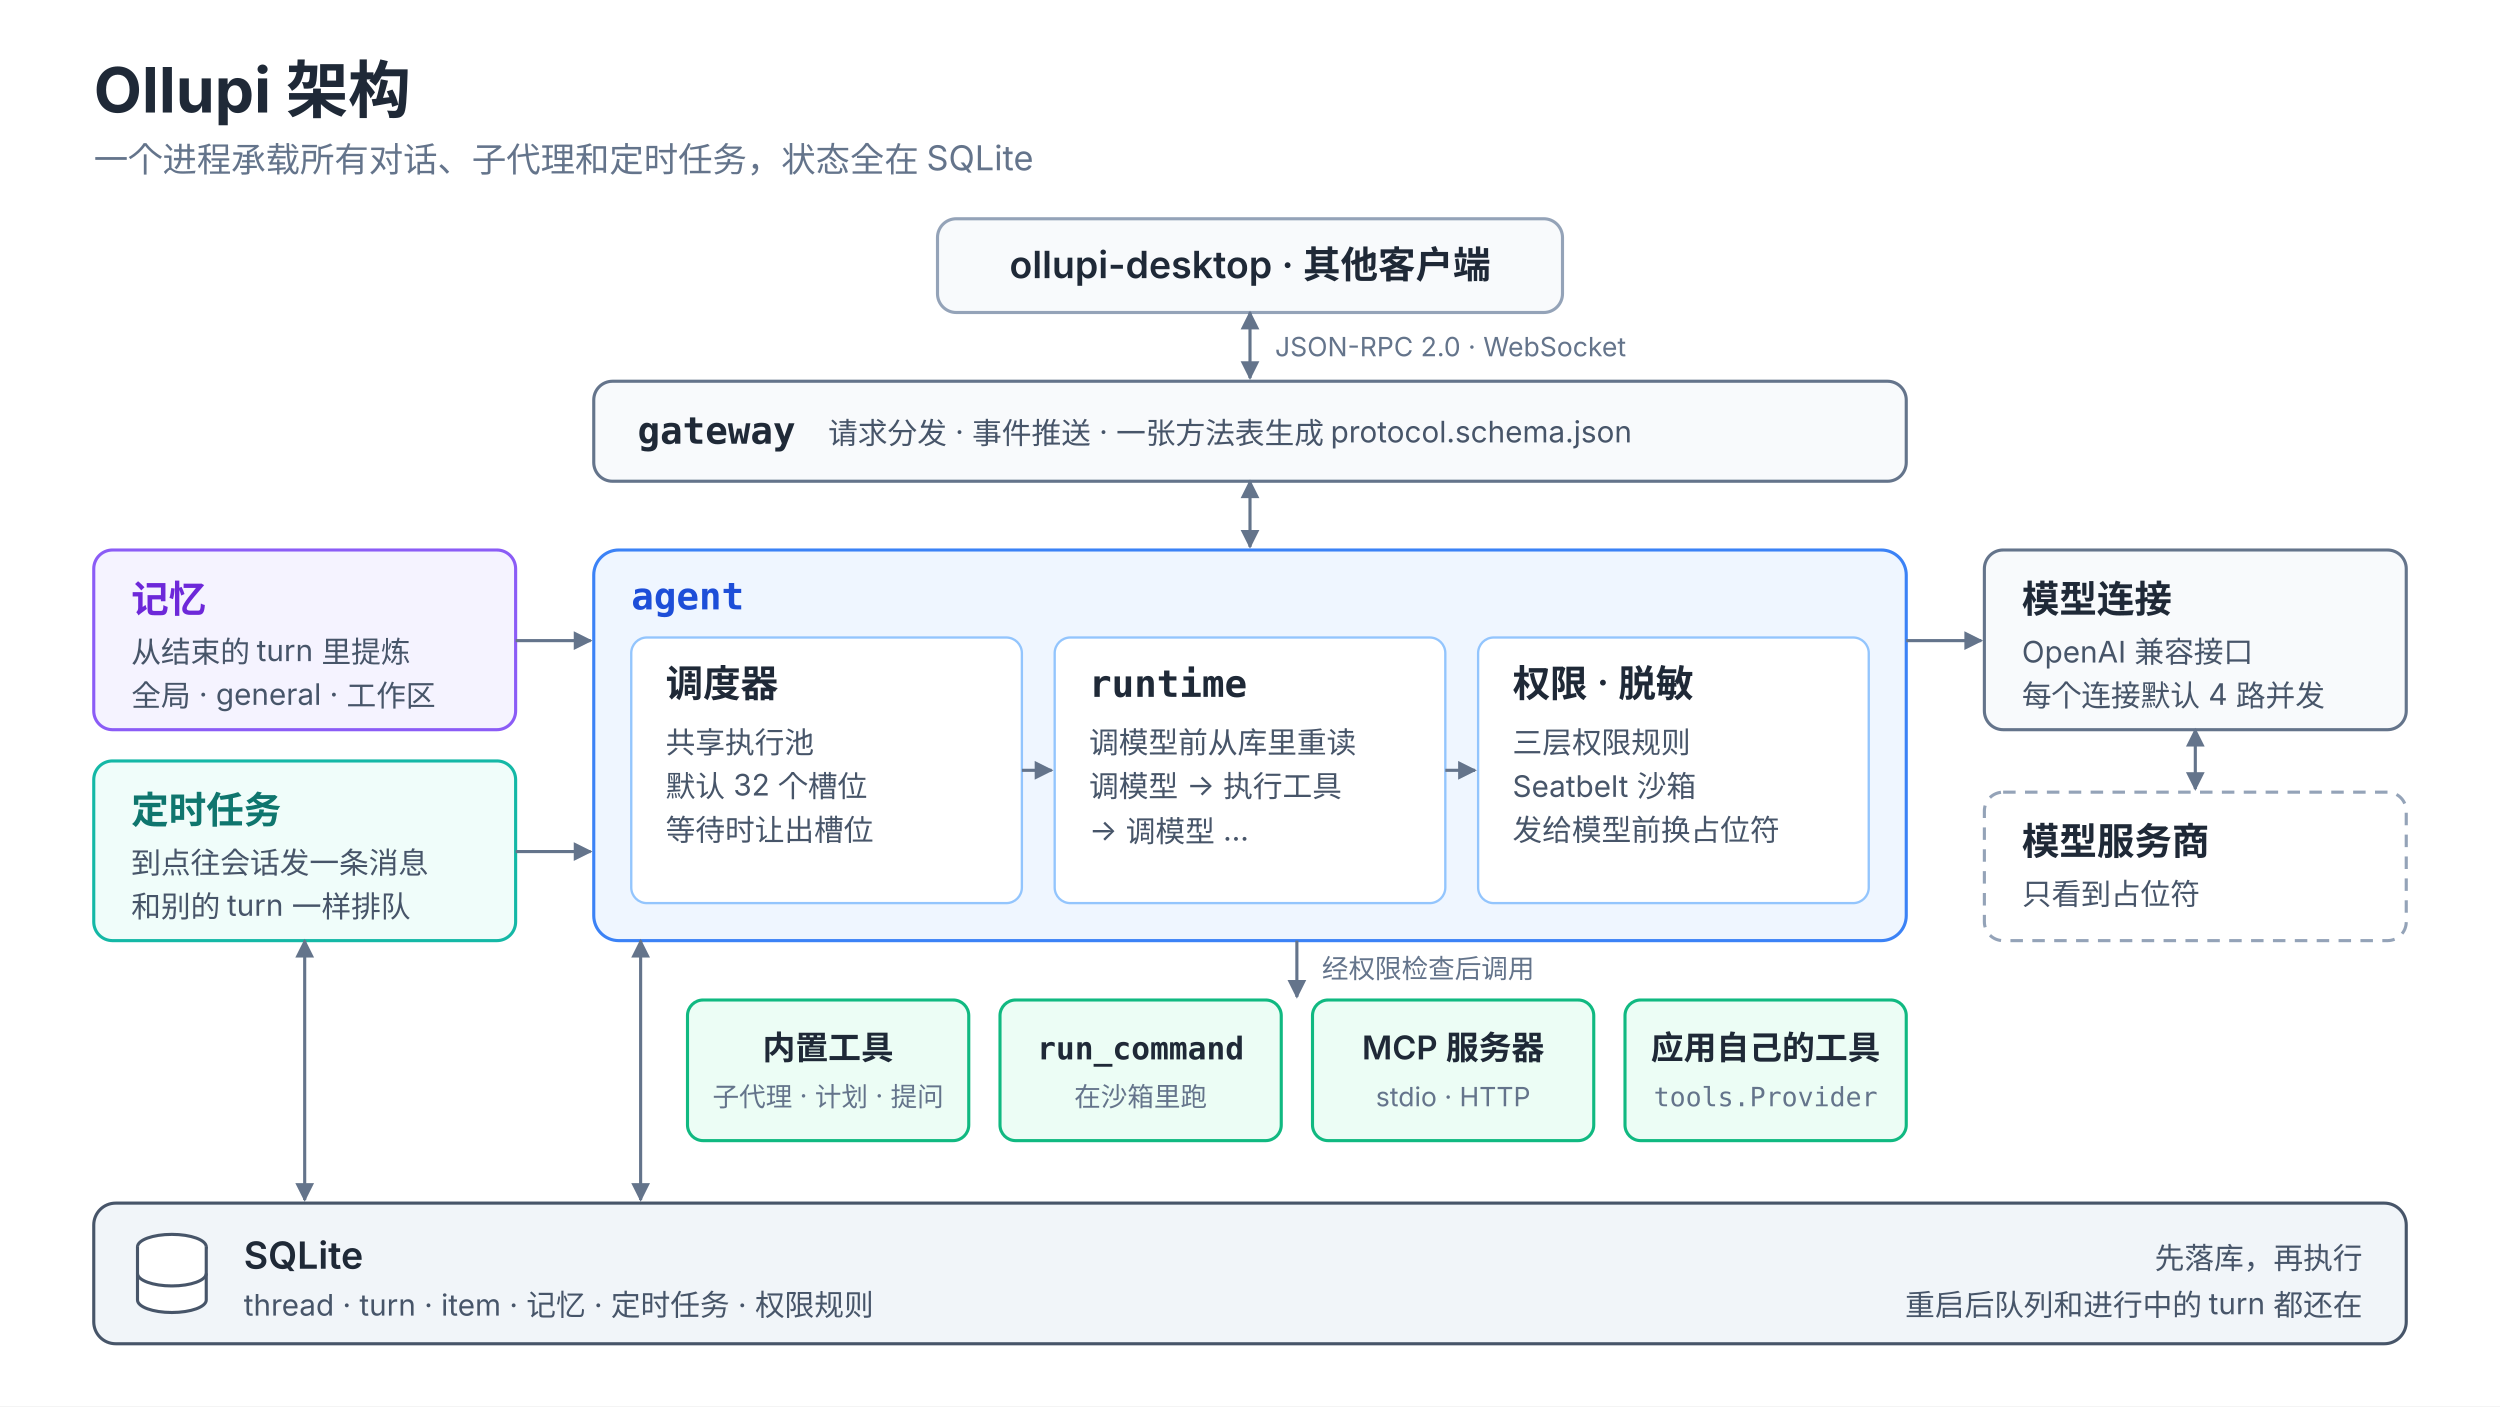
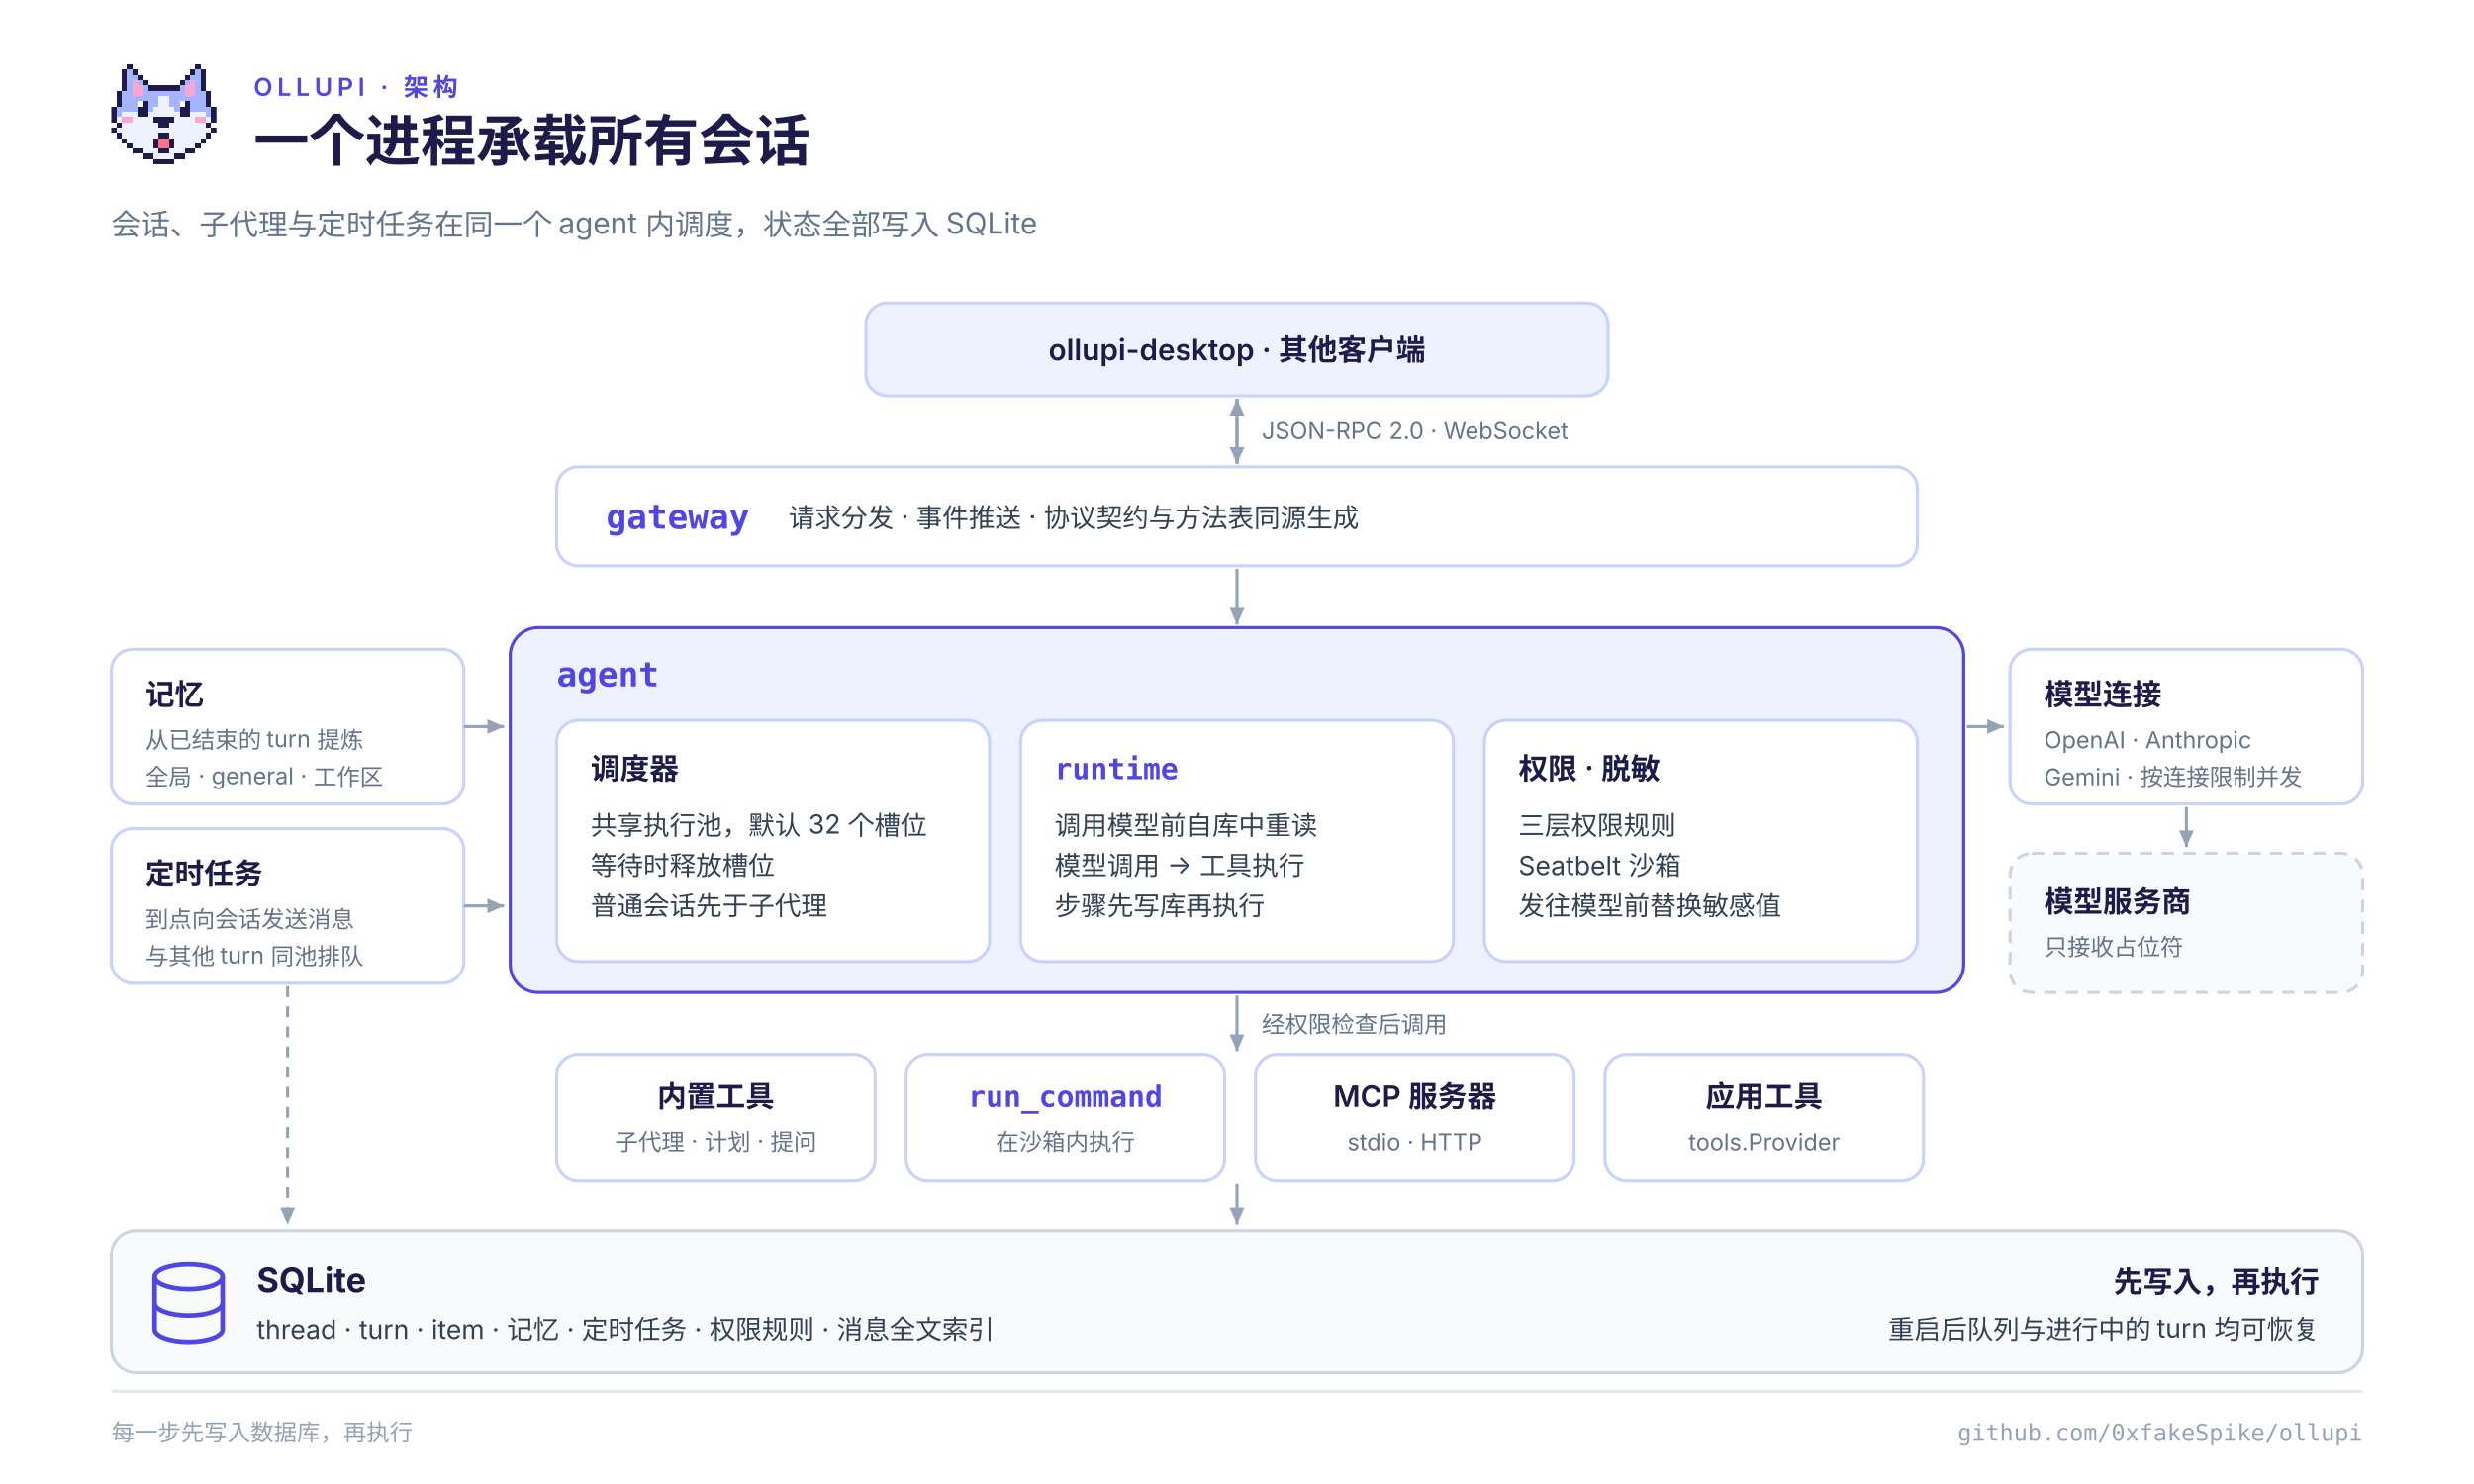
- <svg xmlns="http://www.w3.org/2000/svg" viewBox="0 0 1600 900" width="1600" height="900">
+ <svg xmlns="http://www.w3.org/2000/svg" viewBox="0 0 1600 960" width="1600" height="960">
  <defs>
-     <style>
-       text { font-family: -apple-system, "PingFang SC", "Hiragino Sans GB", "Microsoft YaHei", "Noto Sans SC", sans-serif; fill: #1f2937; }
-       .title { font-size: 40px; font-weight: 700; }
-       .sub { font-size: 22px; fill: #64748b; }
-       .h { font-size: 24px; font-weight: 600; }
-       .b { font-size: 19px; fill: #475569; }
-       .s { font-size: 17px; fill: #64748b; }
-       .mono { font-family: "SF Mono", Menlo, Consolas, monospace; }
-       .line { stroke: #64748b; stroke-width: 2; fill: none; }
-     </style>
-     <marker id="a" viewBox="0 0 10 10" refX="9" refY="5" markerUnits="userSpaceOnUse" markerWidth="12" markerHeight="12" orient="auto-start-reverse">
-       <path d="M0,0 L10,5 L0,10 z" fill="#64748b" />
+     <pattern id="hatch" width="10" height="10" patternUnits="userSpaceOnUse" patternTransform="rotate(45)">
+       <rect width="10" height="10" fill="#f8fafc" />
+       <line x1="0" y1="0" x2="0" y2="10" stroke="#cbd5e1" stroke-width="4" />
+     </pattern>
+     <marker id="arrow" viewBox="0 0 10 10" refX="9" refY="5" markerUnits="userSpaceOnUse" markerWidth="12" markerHeight="12" orient="auto-start-reverse">
+       <path d="M0,1 L9,5 L0,9 z" fill="#94a3b8" />
    </marker>
  </defs>
-   <rect width="1600" height="900" fill="#ffffff" />
-   <text class="title" x="60" y="72">Ollupi 架构</text>
-   <text class="sub" x="60" y="110">一个进程承载所有对话、子代理和定时任务，状态全在 SQLite</text>
-   <rect x="600" y="140" width="400" height="60" rx="12" fill="#f8fafc" stroke="#94a3b8" stroke-width="2" />
-   <text class="h" x="800" y="178" text-anchor="middle">ollupi-desktop · 其他客户端</text>
-   <line class="line" x1="800" y1="200" x2="800" y2="242" marker-start="url(#a)" marker-end="url(#a)" />
-   <text class="s" x="816" y="228">JSON-RPC 2.0 · WebSocket</text>
-   <rect x="380" y="244" width="840" height="64" rx="12" fill="#f8fafc" stroke="#64748b" stroke-width="2" />
-   <text class="h mono" x="408" y="284">gateway</text>
-   <text class="b" x="530" y="284">请求分发 · 事件推送 · 一张方法表生成 protocol.schema.json</text>
-   <line class="line" x1="800" y1="308" x2="800" y2="350" marker-start="url(#a)" marker-end="url(#a)" />
-   <rect x="380" y="352" width="840" height="250" rx="16" fill="#eff6ff" stroke="#3b82f6" stroke-width="2" />
-   <text class="h mono" x="404" y="390" style="fill:#1d4ed8">agent</text>
-   <rect x="404" y="408" width="250" height="170" rx="10" fill="#ffffff" stroke="#93c5fd" stroke-width="1.5" />
-   <text class="h" x="426" y="446">调度器</text>
-   <text class="b" x="426" y="482">共享执行池</text>
-   <text class="b" x="426" y="510">默认 32 个槽位</text>
-   <text class="b" x="426" y="538">等待时让出槽位</text>
-   <rect x="675" y="408" width="250" height="170" rx="10" fill="#ffffff" stroke="#93c5fd" stroke-width="1.5" />
-   <text class="h mono" x="697" y="446">runtime</text>
-   <text class="b" x="697" y="482">调模型前从库里重读</text>
-   <text class="b" x="697" y="510">调模型 → 执行工具</text>
-   <text class="b" x="697" y="538">→ 调模型 …</text>
-   <rect x="946" y="408" width="250" height="170" rx="10" fill="#ffffff" stroke="#93c5fd" stroke-width="1.5" />
-   <text class="h" x="968" y="446">权限 · 脱敏</text>
-   <text class="b" x="968" y="482">三层权限规则</text>
-   <text class="b" x="968" y="510">Seatbelt 沙箱</text>
-   <text class="b" x="968" y="538">发给模型前换占位符</text>
-   <line class="line" x1="654" y1="493" x2="673" y2="493" marker-end="url(#a)" />
-   <line class="line" x1="925" y1="493" x2="944" y2="493" marker-end="url(#a)" />
-   <rect x="60" y="352" width="270" height="115" rx="12" fill="#f5f3ff" stroke="#8b5cf6" stroke-width="2" />
-   <text class="h" x="84" y="392" style="fill:#6d28d9">记忆</text>
-   <text class="b" x="84" y="424">从结束的 turn 里提炼</text>
-   <text class="b" x="84" y="452">全局 · general · 工作区</text>
-   <line class="line" x1="330" y1="410" x2="378" y2="410" marker-end="url(#a)" />
-   <rect x="60" y="487" width="270" height="115" rx="12" fill="#f0fdfa" stroke="#14b8a6" stroke-width="2" />
-   <text class="h" x="84" y="527" style="fill:#0f766e">定时任务</text>
-   <text class="b" x="84" y="559">到点往会话发一条消息</text>
-   <text class="b" x="84" y="587">和别的 turn 一样排队</text>
-   <line class="line" x1="330" y1="545" x2="378" y2="545" marker-end="url(#a)" />
-   <rect x="1270" y="352" width="270" height="115" rx="12" fill="#f8fafc" stroke="#64748b" stroke-width="2" />
-   <text class="h" x="1294" y="392">模型连接</text>
-   <text class="b" x="1294" y="424">OpenAI 兼容接口</text>
-   <text class="b" x="1294" y="452">每个连接默认 4 路并发</text>
-   <line class="line" x1="1220" y1="410" x2="1268" y2="410" marker-end="url(#a)" />
-   <rect x="1270" y="507" width="270" height="95" rx="12" fill="#ffffff" stroke="#94a3b8" stroke-width="2" stroke-dasharray="8 6" />
-   <text class="h" x="1294" y="547">模型服务商</text>
-   <text class="b" x="1294" y="579">只看到占位符</text>
-   <line class="line" x1="1405" y1="467" x2="1405" y2="505" marker-start="url(#a)" marker-end="url(#a)" />
-   <line class="line" x1="830" y1="602" x2="830" y2="638" marker-end="url(#a)" />
-   <text class="s" x="846" y="626">经权限检查后调用</text>
-   <rect x="440" y="640" width="180" height="90" rx="10" fill="#ecfdf5" stroke="#10b981" stroke-width="2" />
-   <text class="h" x="530" y="678" text-anchor="middle" style="font-size:21px">内置工具</text>
-   <text class="s" x="530" y="708" text-anchor="middle">子代理 · 计划 · 提问</text>
-   <rect x="640" y="640" width="180" height="90" rx="10" fill="#ecfdf5" stroke="#10b981" stroke-width="2" />
-   <text class="h mono" x="730" y="678" text-anchor="middle" style="font-size:20px">run_command</text>
-   <text class="s" x="730" y="708" text-anchor="middle">在沙箱里跑</text>
-   <rect x="840" y="640" width="180" height="90" rx="10" fill="#ecfdf5" stroke="#10b981" stroke-width="2" />
-   <text class="h" x="930" y="678" text-anchor="middle" style="font-size:21px">MCP 服务器</text>
-   <text class="s" x="930" y="708" text-anchor="middle">stdio · HTTP</text>
-   <rect x="1040" y="640" width="180" height="90" rx="10" fill="#ecfdf5" stroke="#10b981" stroke-width="2" />
-   <text class="h" x="1130" y="678" text-anchor="middle" style="font-size:21px">应用自己的工具</text>
-   <text class="s mono" x="1130" y="708" text-anchor="middle">tools.Provider</text>
-   <line class="line" x1="410" y1="602" x2="410" y2="768" marker-start="url(#a)" marker-end="url(#a)" />
-   <line class="line" x1="195" y1="602" x2="195" y2="768" marker-start="url(#a)" marker-end="url(#a)" />
-   <rect x="60" y="770" width="1480" height="90" rx="14" fill="#f1f5f9" stroke="#475569" stroke-width="2" />
-   <g transform="translate(88,790)">
-     <ellipse cx="22" cy="8" rx="22" ry="8" fill="#ffffff" stroke="#475569" stroke-width="2" />
-     <path d="M0,8 V42 A22,8 0 0 0 44,42 V8" fill="#ffffff" stroke="#475569" stroke-width="2" />
-     <path d="M0,25 A22,8 0 0 0 44,25" fill="none" stroke="#475569" stroke-width="2" />
+   <style>text { font-family: -apple-system, "PingFang SC", "Hiragino Sans GB", "Microsoft YaHei", "Noto Sans SC", sans-serif; fill: #1e1b4b; } .eyebrow { font-size: 16px; font-weight: 600; letter-spacing: 3px; fill: #4f46e5; } .title { font-size: 36px; font-weight: 700; } .sub { font-size: 19px; fill: #64748b; } .kpi { font-size: 44px; font-weight: 700; letter-spacing: -0.5px; } .unit { font-size: 21px; font-weight: 600; fill: #334155; } .cap { font-size: 17px; fill: #64748b; } .h { font-size: 22px; font-weight: 700; } .hs { font-size: 19px; font-weight: 600; } .b { font-size: 17px; fill: #334155; } .s { font-size: 15px; fill: #64748b; } .code { font-family: ui-monospace, 'SF Mono', Menlo, monospace; font-weight: 700; fill: #4f46e5; } .tick { font-size: 16px; fill: #64748b; } .lab { font-size: 17px; fill: #334155; } .val { font-size: 17px; font-weight: 600; } .chip { font-size: 15px; font-weight: 600; } .foot { font-size: 15px; fill: #94a3b8; }</style>
+   <rect width="1600" height="960" fill="#ffffff" />
+   <svg x="72" y="40" width="68" height="68" viewBox="0 0 240 240">
+     <g shape-rendering="crispEdges">
+       <rect x="36" y="6" width="12" height="12" fill="#1e1b4b" />
+       <rect x="192" y="6" width="12" height="12" fill="#1e1b4b" />
+       <rect x="24" y="18" width="12" height="12" fill="#1e1b4b" />
+       <rect x="36" y="18" width="12" height="12" fill="#a5b4fc" />
+       <rect x="48" y="18" width="12" height="12" fill="#1e1b4b" />
+       <rect x="180" y="18" width="12" height="12" fill="#1e1b4b" />
+       <rect x="192" y="18" width="12" height="12" fill="#a5b4fc" />
+       <rect x="204" y="18" width="12" height="12" fill="#1e1b4b" />
+       <rect x="24" y="30" width="12" height="12" fill="#1e1b4b" />
+       <rect x="36" y="30" width="24" height="12" fill="#a5b4fc" />
+       <rect x="60" y="30" width="12" height="12" fill="#1e1b4b" />
+       <rect x="168" y="30" width="12" height="12" fill="#1e1b4b" />
+       <rect x="180" y="30" width="24" height="12" fill="#a5b4fc" />
+       <rect x="204" y="30" width="12" height="12" fill="#1e1b4b" />
+       <rect x="24" y="42" width="12" height="12" fill="#1e1b4b" />
+       <rect x="36" y="42" width="12" height="12" fill="#a5b4fc" />
+       <rect x="48" y="42" width="12" height="12" fill="#f9a8d4" />
+       <rect x="60" y="42" width="12" height="12" fill="#a5b4fc" />
+       <rect x="72" y="42" width="12" height="12" fill="#1e1b4b" />
+       <rect x="156" y="42" width="12" height="12" fill="#1e1b4b" />
+       <rect x="168" y="42" width="12" height="12" fill="#a5b4fc" />
+       <rect x="180" y="42" width="12" height="12" fill="#f9a8d4" />
+       <rect x="192" y="42" width="12" height="12" fill="#a5b4fc" />
+       <rect x="204" y="42" width="12" height="12" fill="#1e1b4b" />
+       <rect x="24" y="54" width="12" height="12" fill="#1e1b4b" />
+       <rect x="36" y="54" width="12" height="12" fill="#a5b4fc" />
+       <rect x="48" y="54" width="24" height="12" fill="#f9a8d4" />
+       <rect x="72" y="54" width="12" height="12" fill="#a5b4fc" />
+       <rect x="84" y="54" width="72" height="12" fill="#1e1b4b" />
+       <rect x="156" y="54" width="12" height="12" fill="#a5b4fc" />
+       <rect x="168" y="54" width="24" height="12" fill="#f9a8d4" />
+       <rect x="192" y="54" width="12" height="12" fill="#a5b4fc" />
+       <rect x="204" y="54" width="12" height="12" fill="#1e1b4b" />
+       <rect x="12" y="66" width="12" height="12" fill="#1e1b4b" />
+       <rect x="24" y="66" width="24" height="12" fill="#a5b4fc" />
+       <rect x="48" y="66" width="24" height="12" fill="#f9a8d4" />
+       <rect x="72" y="66" width="96" height="12" fill="#a5b4fc" />
+       <rect x="168" y="66" width="24" height="12" fill="#f9a8d4" />
+       <rect x="192" y="66" width="24" height="12" fill="#a5b4fc" />
+       <rect x="216" y="66" width="12" height="12" fill="#1e1b4b" />
+       <rect x="12" y="78" width="12" height="12" fill="#1e1b4b" />
+       <rect x="24" y="78" width="84" height="12" fill="#a5b4fc" />
+       <rect x="108" y="78" width="24" height="12" fill="#eef2ff" />
+       <rect x="132" y="78" width="84" height="12" fill="#a5b4fc" />
+       <rect x="216" y="78" width="12" height="12" fill="#1e1b4b" />
+       <rect x="12" y="90" width="12" height="12" fill="#1e1b4b" />
+       <rect x="24" y="90" width="36" height="12" fill="#a5b4fc" />
+       <rect x="60" y="90" width="12" height="12" fill="#ffffff" />
+       <rect x="72" y="90" width="12" height="12" fill="#1e1b4b" />
+       <rect x="84" y="90" width="24" height="12" fill="#a5b4fc" />
+       <rect x="108" y="90" width="24" height="12" fill="#eef2ff" />
+       <rect x="132" y="90" width="24" height="12" fill="#a5b4fc" />
+       <rect x="156" y="90" width="12" height="12" fill="#ffffff" />
+       <rect x="168" y="90" width="12" height="12" fill="#1e1b4b" />
+       <rect x="180" y="90" width="36" height="12" fill="#a5b4fc" />
+       <rect x="216" y="90" width="12" height="12" fill="#1e1b4b" />
+       <rect x="0" y="102" width="12" height="12" fill="#1e1b4b" />
+       <rect x="12" y="102" width="48" height="12" fill="#a5b4fc" />
+       <rect x="60" y="102" width="24" height="12" fill="#1e1b4b" />
+       <rect x="84" y="102" width="12" height="12" fill="#a5b4fc" />
+       <rect x="96" y="102" width="48" height="12" fill="#eef2ff" />
+       <rect x="144" y="102" width="12" height="12" fill="#a5b4fc" />
+       <rect x="156" y="102" width="24" height="12" fill="#1e1b4b" />
+       <rect x="180" y="102" width="48" height="12" fill="#a5b4fc" />
+       <rect x="228" y="102" width="12" height="12" fill="#1e1b4b" />
+       <rect x="0" y="114" width="12" height="12" fill="#1e1b4b" />
+       <rect x="12" y="114" width="12" height="12" fill="#a5b4fc" />
+       <rect x="24" y="114" width="36" height="12" fill="#eef2ff" />
+       <rect x="60" y="114" width="24" height="12" fill="#1e1b4b" />
+       <rect x="84" y="114" width="72" height="12" fill="#eef2ff" />
+       <rect x="156" y="114" width="24" height="12" fill="#1e1b4b" />
+       <rect x="180" y="114" width="36" height="12" fill="#eef2ff" />
+       <rect x="216" y="114" width="12" height="12" fill="#a5b4fc" />
+       <rect x="228" y="114" width="12" height="12" fill="#1e1b4b" />
+       <rect x="0" y="126" width="12" height="12" fill="#1e1b4b" />
+       <rect x="12" y="126" width="12" height="12" fill="#eef2ff" />
+       <rect x="24" y="126" width="24" height="12" fill="#f9a8d4" />
+       <rect x="48" y="126" width="48" height="12" fill="#eef2ff" />
+       <rect x="96" y="126" width="48" height="12" fill="#1e1b4b" />
+       <rect x="144" y="126" width="48" height="12" fill="#eef2ff" />
+       <rect x="192" y="126" width="24" height="12" fill="#f9a8d4" />
+       <rect x="216" y="126" width="12" height="12" fill="#eef2ff" />
+       <rect x="228" y="126" width="12" height="12" fill="#1e1b4b" />
+       <rect x="12" y="138" width="12" height="12" fill="#1e1b4b" />
+       <rect x="24" y="138" width="84" height="12" fill="#eef2ff" />
+       <rect x="108" y="138" width="24" height="12" fill="#1e1b4b" />
+       <rect x="132" y="138" width="84" height="12" fill="#eef2ff" />
+       <rect x="216" y="138" width="12" height="12" fill="#1e1b4b" />
+       <rect x="0" y="150" width="12" height="12" fill="#1e1b4b" />
+       <rect x="12" y="150" width="216" height="12" fill="#eef2ff" />
+       <rect x="228" y="150" width="12" height="12" fill="#1e1b4b" />
+       <rect x="12" y="162" width="12" height="12" fill="#1e1b4b" />
+       <rect x="24" y="162" width="84" height="12" fill="#eef2ff" />
+       <rect x="108" y="162" width="24" height="12" fill="#1e1b4b" />
+       <rect x="132" y="162" width="84" height="12" fill="#eef2ff" />
+       <rect x="216" y="162" width="12" height="12" fill="#1e1b4b" />
+       <rect x="24" y="174" width="12" height="12" fill="#1e1b4b" />
+       <rect x="36" y="174" width="60" height="12" fill="#eef2ff" />
+       <rect x="96" y="174" width="12" height="12" fill="#1e1b4b" />
+       <rect x="108" y="174" width="24" height="12" fill="#fb7185" />
+       <rect x="132" y="174" width="12" height="12" fill="#1e1b4b" />
+       <rect x="144" y="174" width="60" height="12" fill="#eef2ff" />
+       <rect x="204" y="174" width="12" height="12" fill="#1e1b4b" />
+       <rect x="36" y="186" width="12" height="12" fill="#1e1b4b" />
+       <rect x="48" y="186" width="48" height="12" fill="#eef2ff" />
+       <rect x="96" y="186" width="12" height="12" fill="#1e1b4b" />
+       <rect x="108" y="186" width="24" height="12" fill="#fb7185" />
+       <rect x="132" y="186" width="12" height="12" fill="#1e1b4b" />
+       <rect x="144" y="186" width="48" height="12" fill="#eef2ff" />
+       <rect x="192" y="186" width="12" height="12" fill="#1e1b4b" />
+       <rect x="48" y="198" width="24" height="12" fill="#1e1b4b" />
+       <rect x="72" y="198" width="36" height="12" fill="#eef2ff" />
+       <rect x="108" y="198" width="24" height="12" fill="#1e1b4b" />
+       <rect x="132" y="198" width="36" height="12" fill="#eef2ff" />
+       <rect x="168" y="198" width="24" height="12" fill="#1e1b4b" />
+       <rect x="72" y="210" width="24" height="12" fill="#1e1b4b" />
+       <rect x="96" y="210" width="48" height="12" fill="#eef2ff" />
+       <rect x="144" y="210" width="24" height="12" fill="#1e1b4b" />
+       <rect x="96" y="222" width="48" height="12" fill="#1e1b4b" />
+     </g>
+   </svg>
+   <text class="eyebrow" x="164" y="62">OLLUPI · 架构</text>
+   <text class="title" x="164" y="104">一个进程承载所有会话</text>
+   <text class="sub" x="72" y="152">会话、子代理与定时任务在同一个 agent 内调度，状态全部写入 SQLite</text>
+   <line x1="72" y1="900" x2="1528" y2="900" stroke="#e2e8f0" stroke-width="2" />
+   <text class="foot" x="72" y="932">每一步先写入数据库，再执行</text>
+   <text class="foot" x="1528" y="932" text-anchor="end" style="font-family: ui-monospace, 'SF Mono', Menlo, monospace">github.com/0xfakeSpike/ollupi</text>
+   <rect x="560" y="196" width="480" height="60" rx="14" fill="#eef2ff" stroke="#c7d2fe" stroke-width="2" />
+   <text class="hs" x="800.0" y="233.0" text-anchor="middle">ollupi-desktop · 其他客户端</text>
+   <path d="M800,258 V300" fill="none" stroke="#94a3b8" stroke-width="2" marker-end="url(#arrow)" />
+   <path d="M800,300 V258" fill="none" stroke="#94a3b8" stroke-width="2" marker-end="url(#arrow)" />
+   <text class="s" x="816.0" y="284.0" text-anchor="start">JSON-RPC 2.0 · WebSocket</text>
+   <rect x="360" y="302" width="880" height="64" rx="14" fill="#ffffff" stroke="#c7d2fe" stroke-width="2" />
+   <text class="h code" x="392.0" y="342.0" text-anchor="start">gateway</text>
+   <text class="b" x="510.0" y="341.0" text-anchor="start">请求分发 · 事件推送 · 协议契约与方法表同源生成</text>
+   <path d="M800,368 V404" fill="none" stroke="#94a3b8" stroke-width="2" marker-end="url(#arrow)" />
+   <rect x="330" y="406" width="940" height="236" rx="18" fill="#eef2ff" stroke="#4f46e5" stroke-width="2" />
+   <text class="h code" x="360.0" y="444.0" text-anchor="start">agent</text>
+   <rect x="360" y="466" width="280" height="156" rx="14" fill="#ffffff" stroke="#c7d2fe" stroke-width="2" />
+   <text class="hs" x="382.0" y="504.0" text-anchor="start">调度器</text>
+   <text class="b" x="382.0" y="540.0" text-anchor="start">共享执行池，默认 32 个槽位</text>
+   <text class="b" x="382.0" y="566.0" text-anchor="start">等待时释放槽位</text>
+   <text class="b" x="382.0" y="592.0" text-anchor="start">普通会话先于子代理</text>
+   <rect x="660" y="466" width="280" height="156" rx="14" fill="#ffffff" stroke="#c7d2fe" stroke-width="2" />
+   <text class="hs code" x="682.0" y="504.0" text-anchor="start">runtime</text>
+   <text class="b" x="682.0" y="540.0" text-anchor="start">调用模型前自库中重读</text>
+   <text class="b" x="682.0" y="566.0" text-anchor="start">模型调用 → 工具执行</text>
+   <text class="b" x="682.0" y="592.0" text-anchor="start">步骤先写库再执行</text>
+   <rect x="960" y="466" width="280" height="156" rx="14" fill="#ffffff" stroke="#c7d2fe" stroke-width="2" />
+   <text class="hs" x="982.0" y="504.0" text-anchor="start">权限 · 脱敏</text>
+   <text class="b" x="982.0" y="540.0" text-anchor="start">三层权限规则</text>
+   <text class="b" x="982.0" y="566.0" text-anchor="start">Seatbelt 沙箱</text>
+   <text class="b" x="982.0" y="592.0" text-anchor="start">发往模型前替换敏感值</text>
+   <rect x="72" y="420" width="228" height="100" rx="14" fill="#ffffff" stroke="#c7d2fe" stroke-width="2" />
+   <text class="hs" x="94.0" y="456.0" text-anchor="start">记忆</text>
+   <text class="s" x="94.0" y="484.0" text-anchor="start">从已结束的 turn 提炼</text>
+   <text class="s" x="94.0" y="508.0" text-anchor="start">全局 · general · 工作区</text>
+   <path d="M300,470 H326" fill="none" stroke="#94a3b8" stroke-width="2" marker-end="url(#arrow)" />
+   <rect x="72" y="536" width="228" height="100" rx="14" fill="#ffffff" stroke="#c7d2fe" stroke-width="2" />
+   <text class="hs" x="94.0" y="572.0" text-anchor="start">定时任务</text>
+   <text class="s" x="94.0" y="600.0" text-anchor="start">到点向会话发送消息</text>
+   <text class="s" x="94.0" y="624.0" text-anchor="start">与其他 turn 同池排队</text>
+   <path d="M300,586 H326" fill="none" stroke="#94a3b8" stroke-width="2" marker-end="url(#arrow)" />
+   <rect x="1300" y="420" width="228" height="100" rx="14" fill="#ffffff" stroke="#c7d2fe" stroke-width="2" />
+   <text class="hs" x="1322.0" y="456.0" text-anchor="start">模型连接</text>
+   <text class="s" x="1322.0" y="484.0" text-anchor="start">OpenAI · Anthropic</text>
+   <text class="s" x="1322.0" y="508.0" text-anchor="start">Gemini · 按连接限制并发</text>
+   <path d="M1272,470 H1296" fill="none" stroke="#94a3b8" stroke-width="2" marker-end="url(#arrow)" />
+   <rect x="1300" y="552" width="228" height="90" rx="14" fill="#f8fafc" stroke="#cbd5e1" stroke-width="2" stroke-dasharray="8 6" />
+   <text class="hs" x="1322.0" y="590.0" text-anchor="start">模型服务商</text>
+   <text class="s" x="1322.0" y="618.0" text-anchor="start">只接收占位符</text>
+   <path d="M1414,522 V548" fill="none" stroke="#94a3b8" stroke-width="2" marker-end="url(#arrow)" />
+   <path d="M800,644 V680" fill="none" stroke="#94a3b8" stroke-width="2" marker-end="url(#arrow)" />
+   <text class="s" x="816.0" y="668.0" text-anchor="start">经权限检查后调用</text>
+   <rect x="360" y="682" width="206" height="82" rx="14" fill="#ffffff" stroke="#c7d2fe" stroke-width="2" />
+   <text class="hs" x="463.0" y="716.0" text-anchor="middle">内置工具</text>
+   <text class="s" x="463.0" y="744.0" text-anchor="middle">子代理 · 计划 · 提问</text>
+   <rect x="586" y="682" width="206" height="82" rx="14" fill="#ffffff" stroke="#c7d2fe" stroke-width="2" />
+   <text class="hs code" x="689.0" y="716.0" text-anchor="middle">run_command</text>
+   <text class="s" x="689.0" y="744.0" text-anchor="middle">在沙箱内执行</text>
+   <rect x="812" y="682" width="206" height="82" rx="14" fill="#ffffff" stroke="#c7d2fe" stroke-width="2" />
+   <text class="hs" x="915.0" y="716.0" text-anchor="middle">MCP 服务器</text>
+   <text class="s" x="915.0" y="744.0" text-anchor="middle">stdio · HTTP</text>
+   <rect x="1038" y="682" width="206" height="82" rx="14" fill="#ffffff" stroke="#c7d2fe" stroke-width="2" />
+   <text class="hs" x="1141.0" y="716.0" text-anchor="middle">应用工具</text>
+   <text class="s" x="1141.0" y="744.0" text-anchor="middle">tools.Provider</text>
+   <rect x="72" y="796" width="1456" height="92" rx="16" fill="#f8fafc" stroke="#cbd5e1" stroke-width="2" />
+   <g transform="translate(100,816)" fill="none" stroke="#4f46e5" stroke-width="3">
+     <ellipse cx="22" cy="10" rx="22" ry="8" />
+     <path d="M0,10 V44 A22,8 0 0 0 44,44 V10" />
+     <path d="M0,27 A22,8 0 0 0 44,27" />
  </g>
-   <text class="h" x="156" y="812">SQLite</text>
-   <text class="b" x="156" y="842">thread · turn · item · 记忆 · 定时任务 · 权限规则</text>
-   <text class="b" x="1512" y="812" text-anchor="end">先落库，再执行</text>
-   <text class="b" x="1512" y="842" text-anchor="end">重启后队列和进行中的 turn 都还在</text>
+   <text class="h" x="166.0" y="836.0" text-anchor="start">SQLite</text>
+   <text class="b" x="166.0" y="866.0" text-anchor="start">thread · turn · item · 记忆 · 定时任务 · 权限规则 · 消息全文索引</text>
+   <text class="hs" x="1500.0" y="836.0" text-anchor="end">先写入，再执行</text>
+   <text class="b" x="1500.0" y="866.0" text-anchor="end">重启后队列与进行中的 turn 均可恢复</text>
+   <path d="M186,638 V792" fill="none" stroke="#94a3b8" stroke-width="2" marker-end="url(#arrow)" stroke-dasharray="7 6" />
+   <path d="M800,766 V792" fill="none" stroke="#94a3b8" stroke-width="2" marker-end="url(#arrow)" />
</svg>
